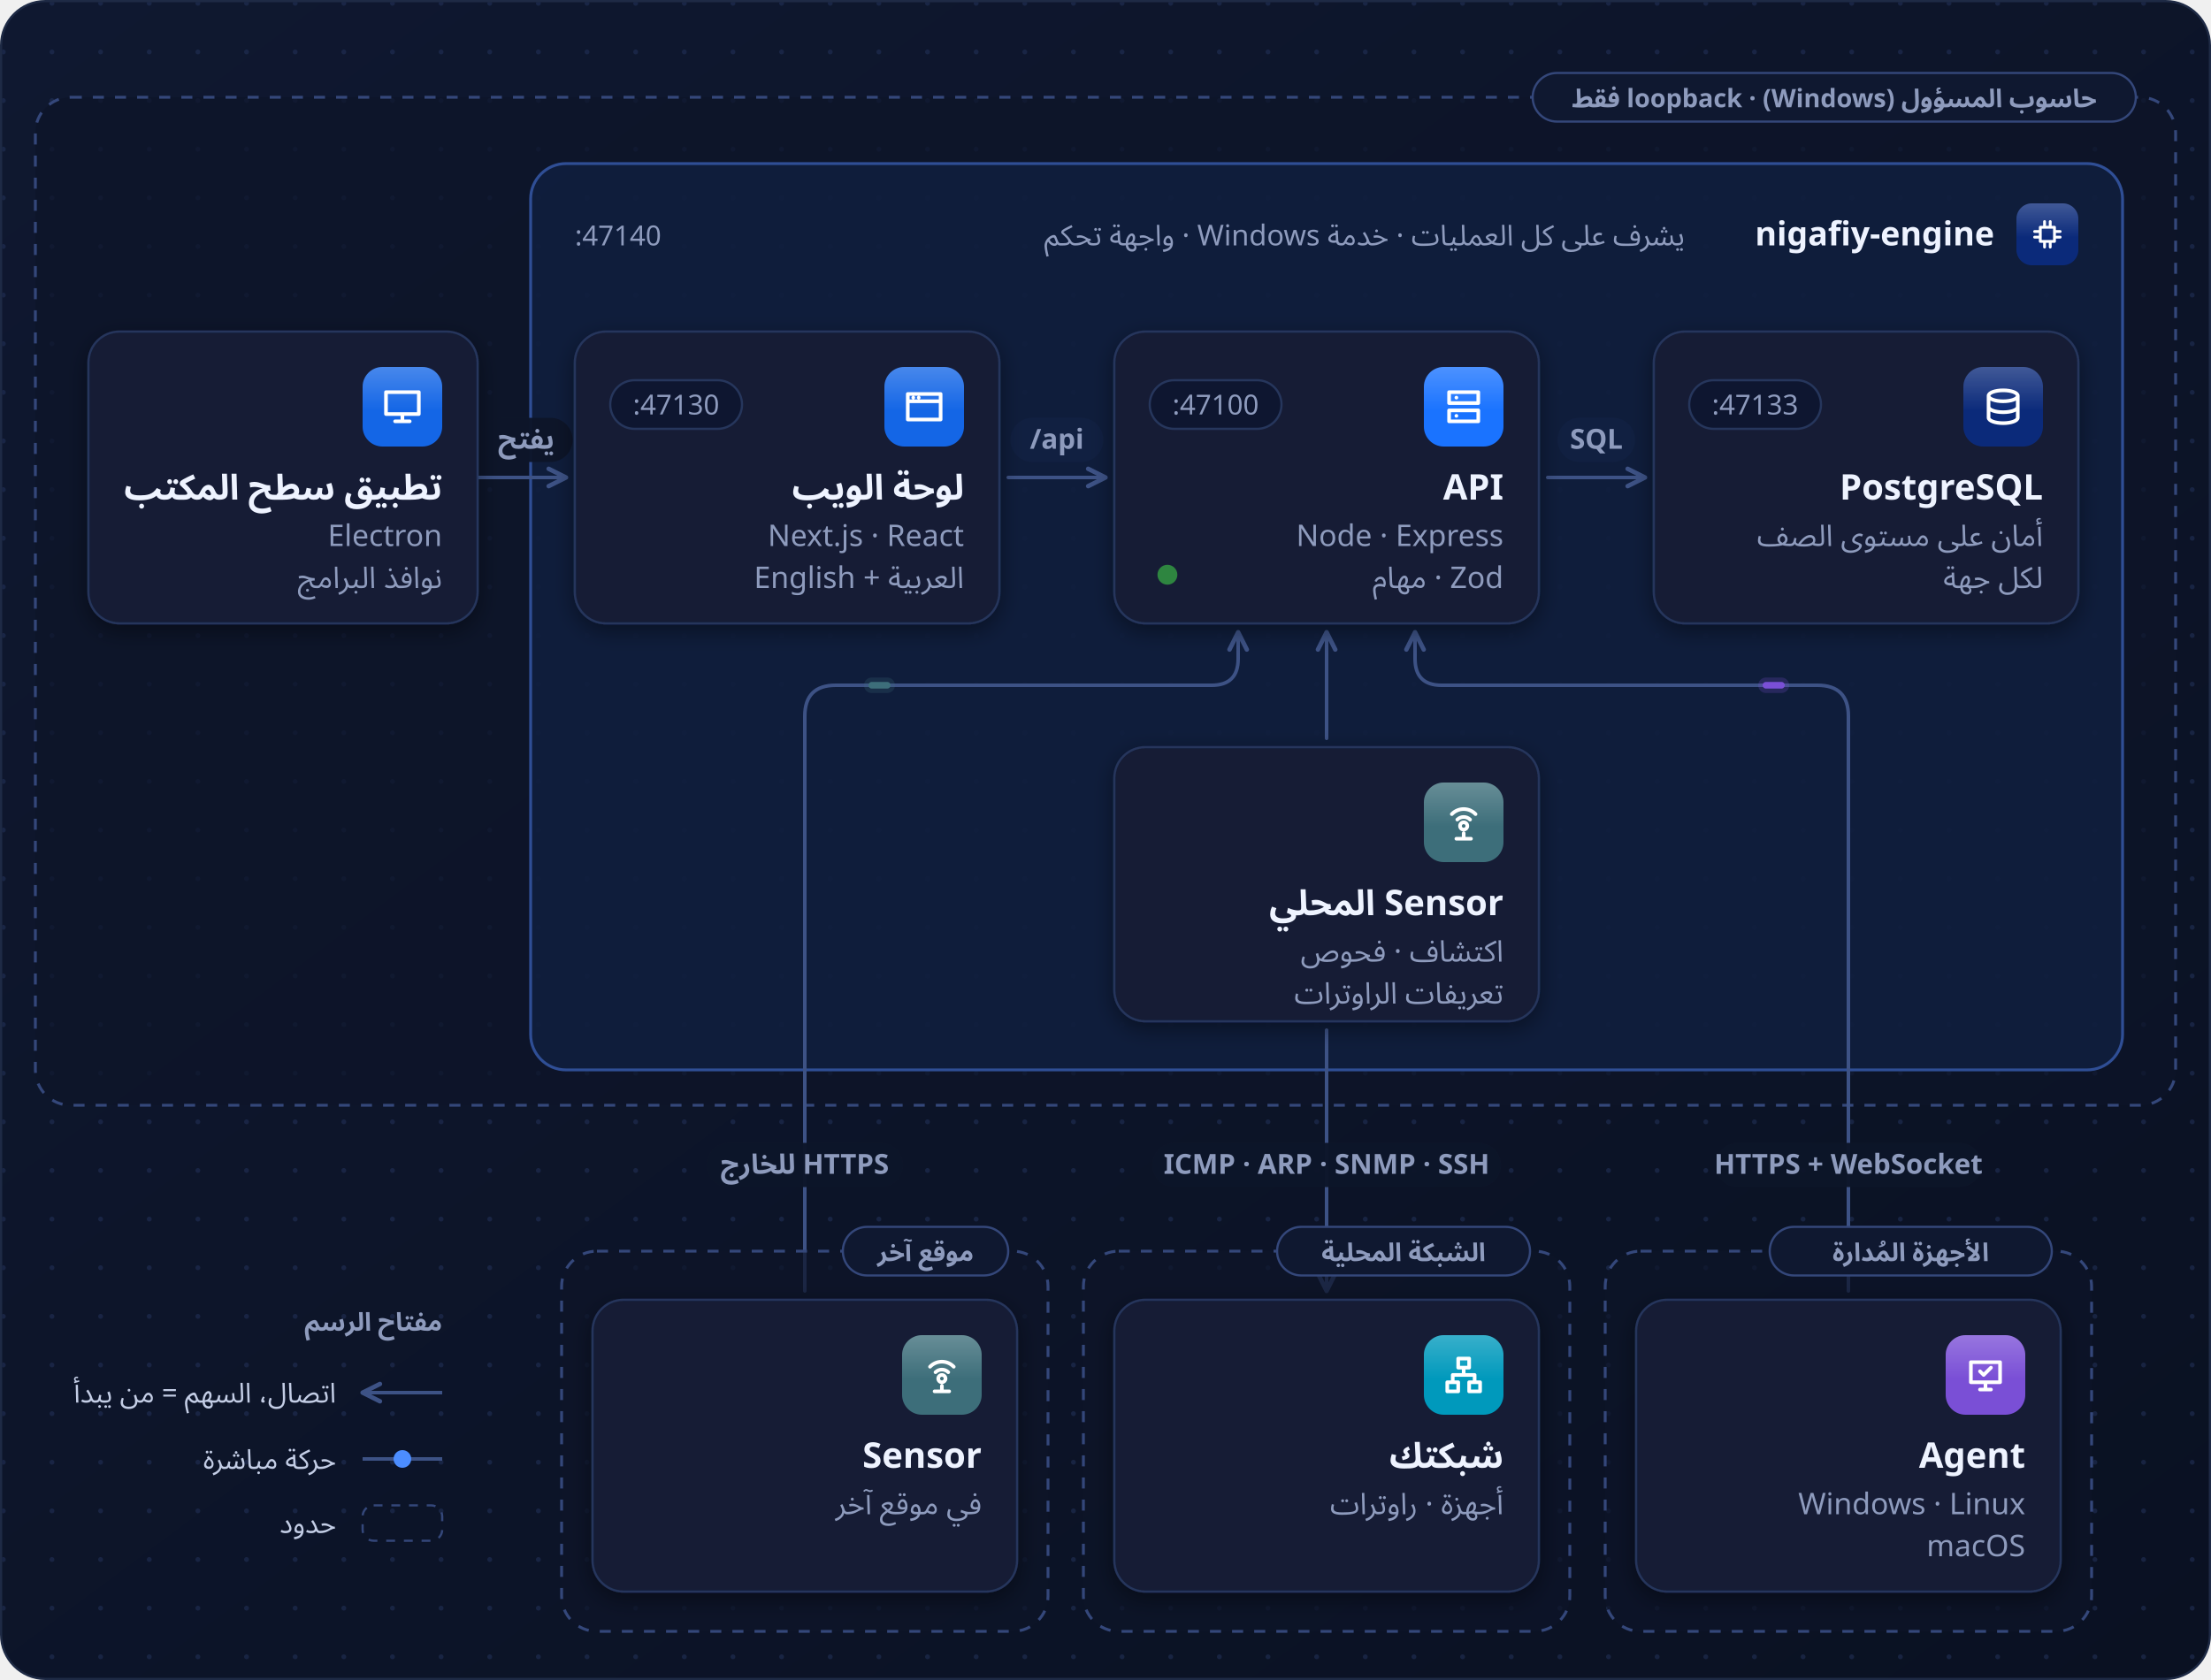
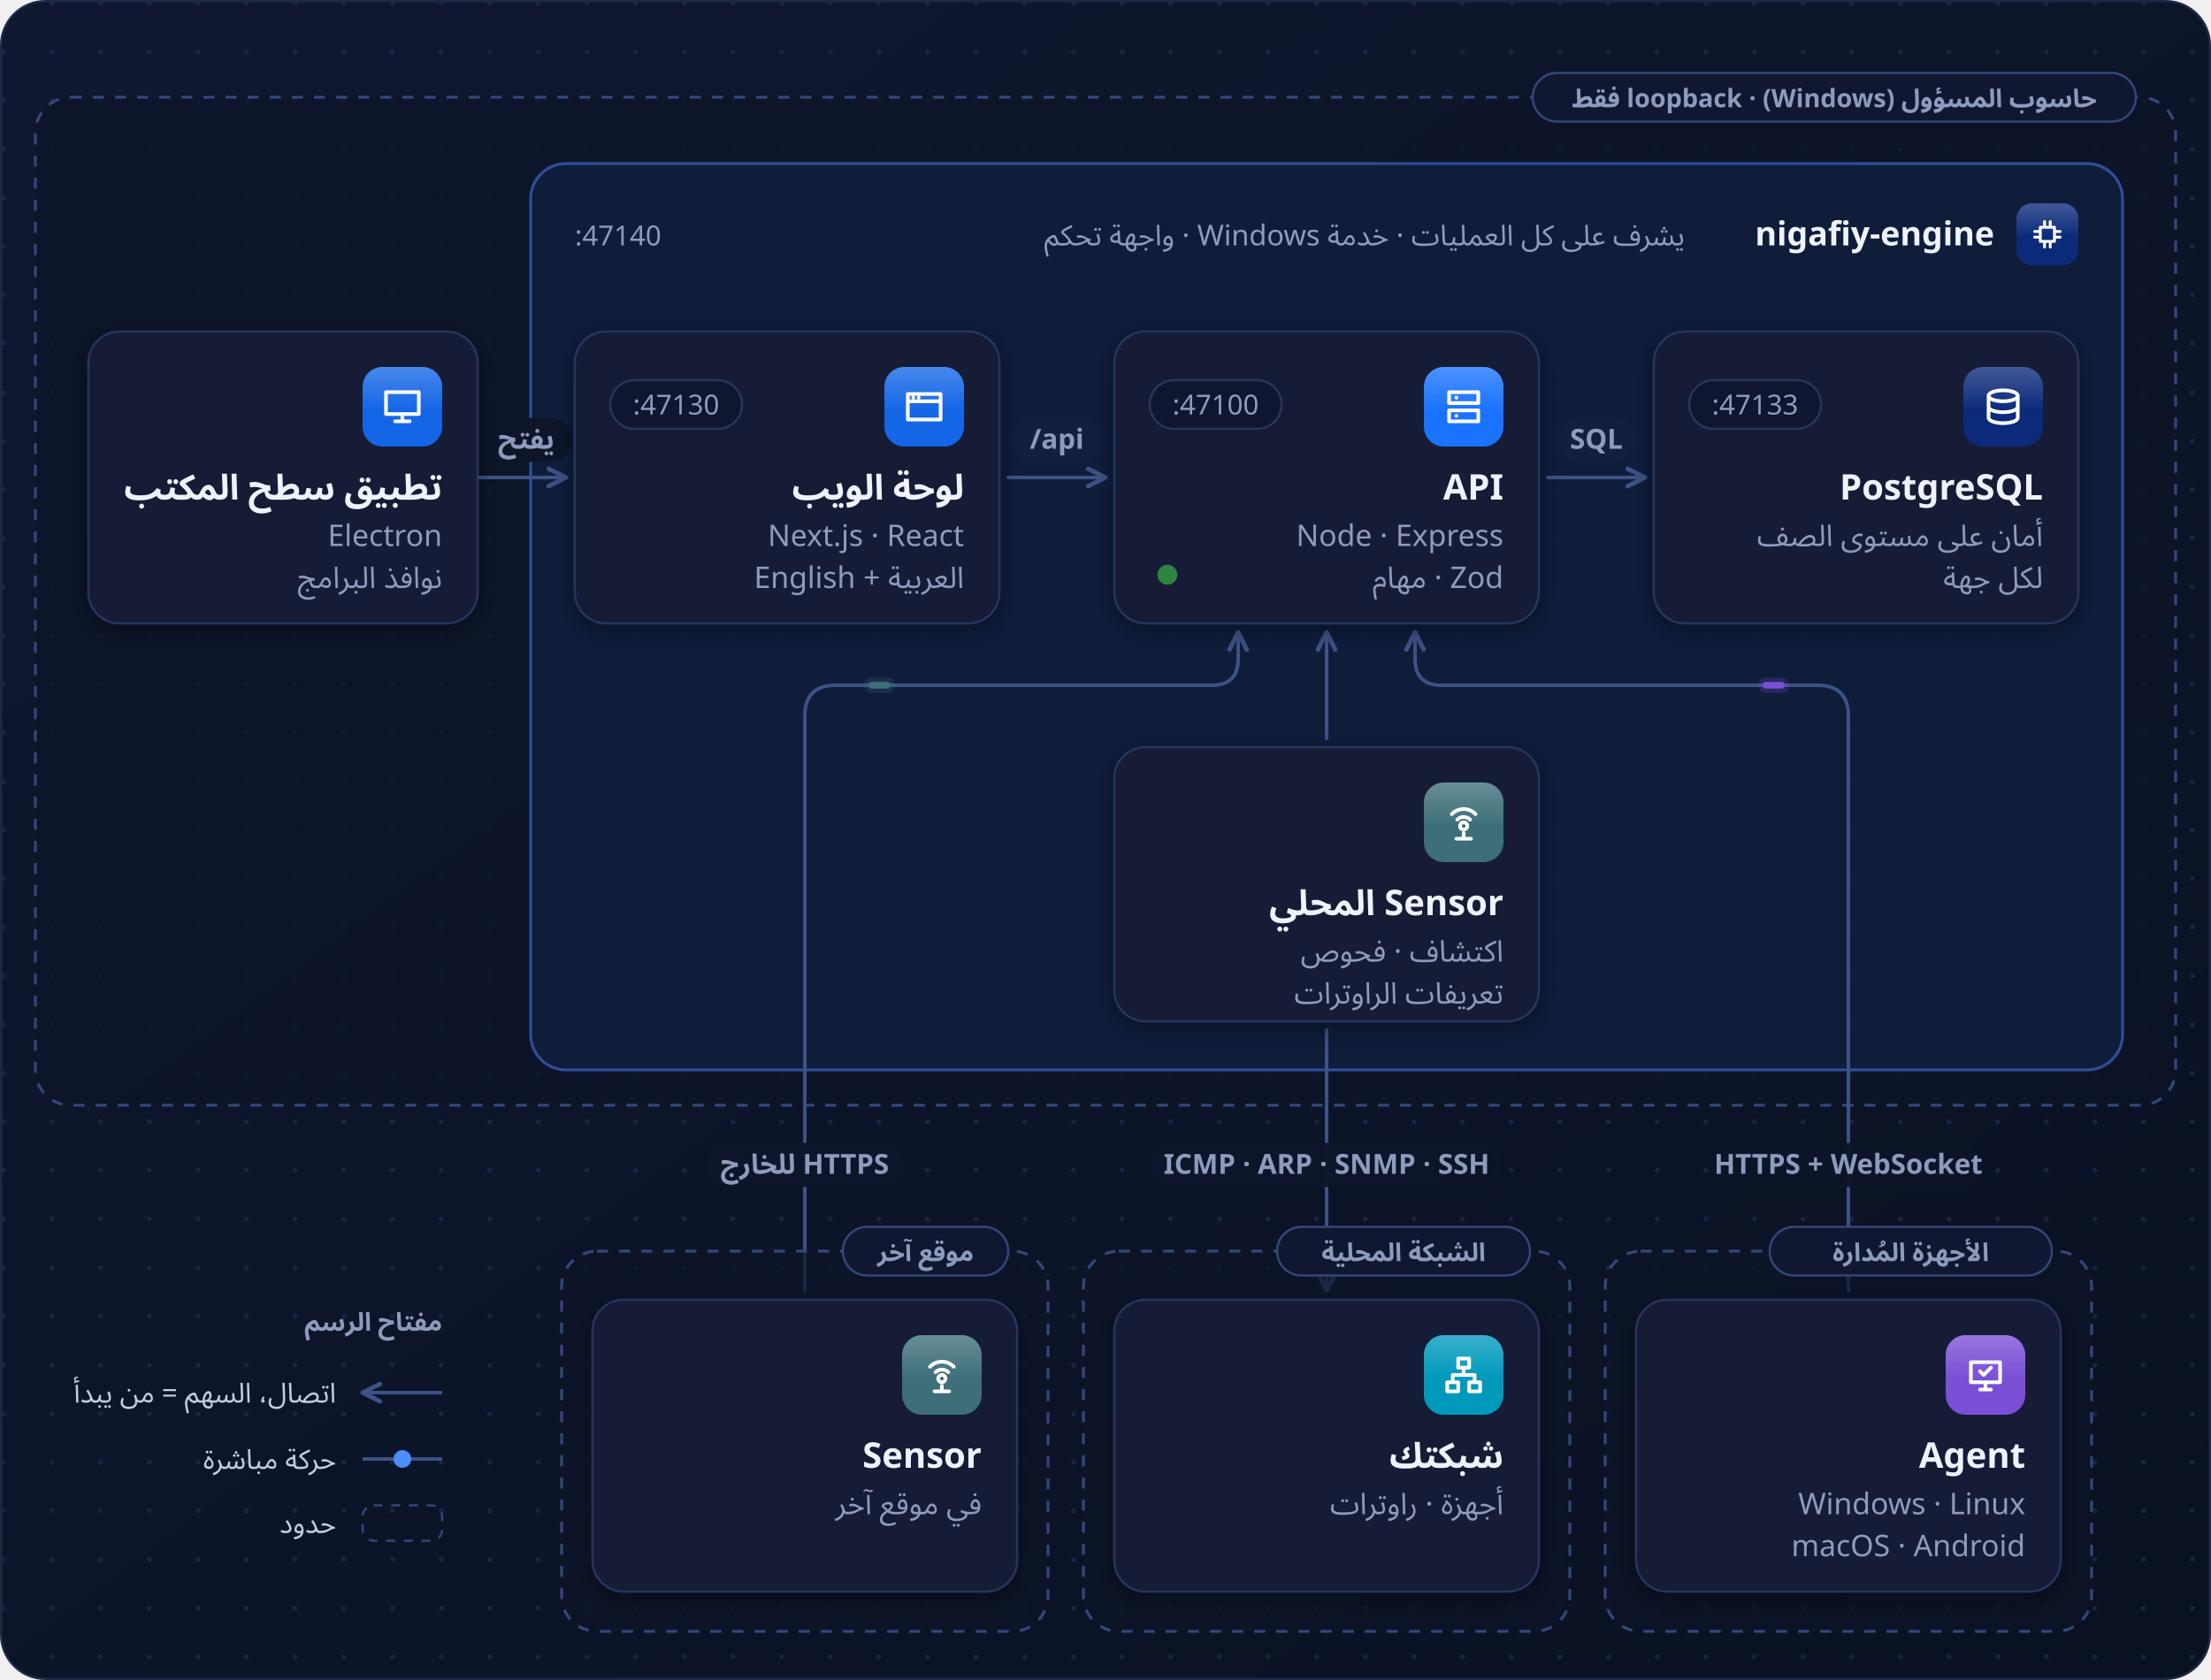
<svg xmlns="http://www.w3.org/2000/svg" viewBox="0 0 1000 760" width="1000" height="760" role="img" aria-labelledby="t d" xml:lang="ar">
  <defs>
    <linearGradient id="bg" x1="0" y1="0" x2="1" y2="1">
      <stop offset="0" stop-color="#0F1830" />
      <stop offset="1" stop-color="#0A1122" />
    </linearGradient>
    <linearGradient id="tileLight" x1="0" y1="0" x2="0" y2="1">
      <stop offset="0" stop-color="#fff" stop-opacity=".22" />
      <stop offset=".55" stop-color="#fff" stop-opacity="0" />
    </linearGradient>
    <pattern id="dots" width="22" height="22" patternUnits="userSpaceOnUse">
      <circle cx="1.5" cy="1.5" r="1.1" fill="#22325A" />
    </pattern>
    <filter id="sh" x="-10%" y="-20%" width="120%" height="150%">
      <feDropShadow dx="0" dy="3" stdDeviation="5" flood-color="#000000" flood-opacity="0.4" />
    </filter>
    <marker id="arrow" viewBox="0 0 10 10" refX="8.5" refY="5" markerWidth="7" markerHeight="7" orient="auto-start-reverse">
      <path d="M1.5 1.5L8.5 5L1.5 8.5" fill="none" stroke="#3D5285" stroke-width="1.8" stroke-linecap="round" stroke-linejoin="round" />
    </marker>
    <marker id="arrowA" viewBox="0 0 10 10" refX="8.5" refY="5" markerWidth="7" markerHeight="7" orient="auto-start-reverse">
      <path d="M1.5 1.5L8.5 5L1.5 8.5" fill="none" stroke="#4C8DFF" stroke-width="1.8" stroke-linecap="round" stroke-linejoin="round" />
    </marker>
    <marker id="arrowP" viewBox="0 0 10 10" refX="8.5" refY="5" markerWidth="7" markerHeight="7" orient="auto-start-reverse">
      <path d="M1.5 1.5L8.5 5L1.5 8.5" fill="none" stroke="#7A4FD6" stroke-width="1.8" stroke-linecap="round" stroke-linejoin="round" />
    </marker>
    <marker id="arrowR" viewBox="0 0 10 10" refX="8.5" refY="5" markerWidth="7" markerHeight="7" orient="auto-start-reverse">
      <path d="M1.5 1.5L8.5 5L1.5 8.5" fill="none" stroke="#D13438" stroke-width="1.8" stroke-linecap="round" stroke-linejoin="round" />
    </marker>
    <style>
text{font-family:-apple-system, BlinkMacSystemFont, 'Segoe UI', 'Noto Sans', 'Noto Sans Arabic', Tahoma, Helvetica, Arial, sans-serif}
.pk{animation-name:pk;animation-iteration-count:infinite;animation-timing-function:cubic-bezier(.45,0,.4,1)}
@keyframes pk{0%{stroke-dashoffset:8}62%,100%{stroke-dashoffset:-101}}

.live{animation:blink 2.4s ease-in-out infinite}
.liveRing{transform-box:fill-box;transform-origin:center;animation:ring 2.4s ease-out infinite;opacity:0}
@keyframes blink{0%,100%{opacity:1}50%{opacity:.55}}
@keyframes ring{0%{transform:scale(1);opacity:.8}70%,100%{transform:scale(3);opacity:0}}
@media (prefers-reduced-motion: reduce){*{animation:none!important}.pk{display:none}.rm-show{opacity:1!important}}
</style>
  </defs>
  <rect x=".5" y=".5" width="999" height="759" rx="20" fill="url(#bg)" stroke="#1E2A45" />
  <rect x="1" y="1" width="998" height="758" rx="20" fill="url(#dots)" opacity=".55" />
  <rect x="16" y="44" width="968" height="456" rx="16" fill="#0D1529" fill-opacity=".7" stroke="#34477A" stroke-width="1.3" stroke-dasharray="5 5" />
  <rect x="693.2" y="33" width="272.8" height="22" rx="11" fill="#0F1830" stroke="#34477A" />
  <text x="829.6" y="48.5" text-anchor="middle" font-size="11.5" font-weight="700" fill="#8E9BBD" direction="rtl">حاسوب المسؤول (Windows) · loopback فقط</text>
  <rect x="240" y="74" width="720" height="410" rx="16" fill="#112042" fill-opacity=".75" stroke="#2F4E95" stroke-width="1.3" />
  <g>
    <rect x="912" y="92" width="28" height="28" rx="7" fill="#0B2A7A" />
    <rect x="912" y="92" width="28" height="28" rx="7" fill="url(#tileLight)" />
    <path d="M7 7h10v10H7zM10 3v4M14 3v4M10 17v4M14 17v4M3 10h4M3 14h4M17 10h4M17 14h4" transform="translate(918.3 98.3) scale(0.6417)" fill="none" stroke="#fff" stroke-width="2" stroke-linecap="round" stroke-linejoin="round" />
  </g>
  <text x="902" y="111" font-size="15" font-weight="700" fill="#EEF3FF" font-family="ui-monospace, SFMono-Regular, 'Cascadia Mono', Consolas, 'Liberation Mono', monospace" direction="rtl">nigafiy-engine</text>
  <text x="762" y="111" font-size="13" fill="#8E9BBD" direction="rtl">يشرف على كل العمليات · خدمة Windows · واجهة تحكم</text>
  <text x="260" y="111" font-size="12.5" fill="#8E9BBD" font-family="ui-monospace, SFMono-Regular, 'Cascadia Mono', Consolas, 'Liberation Mono', monospace">:47140</text>
  <path d="M216 216H256" fill="none" stroke="#3D5285" stroke-width="1.6" stroke-linecap="round" stroke-linejoin="round" marker-end="url(#arrow)" />
  <path class="pk glow" style="animation-duration:4.2s;animation-delay:-1s" d="M216 216H256" pathLength="100" fill="none" stroke="#4C8DFF" stroke-width="7" stroke-linecap="round" stroke-dasharray="7 300" stroke-dashoffset="8" opacity=".22" />
  <path class="pk" style="animation-duration:4.2s;animation-delay:-1s" d="M216 216H256" pathLength="100" fill="none" stroke="#4C8DFF" stroke-width="3" stroke-linecap="round" stroke-dasharray="7 300" stroke-dashoffset="8" />
  <path d="M456 216H500" fill="none" stroke="#3D5285" stroke-width="1.6" stroke-linecap="round" stroke-linejoin="round" marker-end="url(#arrow)" />
  <path class="pk glow" style="animation-duration:3.4s;animation-delay:-0.4s" d="M456 216H500" pathLength="100" fill="none" stroke="#4C8DFF" stroke-width="7" stroke-linecap="round" stroke-dasharray="7 300" stroke-dashoffset="8" opacity=".22" />
  <path class="pk" style="animation-duration:3.4s;animation-delay:-0.4s" d="M456 216H500" pathLength="100" fill="none" stroke="#4C8DFF" stroke-width="3" stroke-linecap="round" stroke-dasharray="7 300" stroke-dashoffset="8" />
  <path d="M700 216H744" fill="none" stroke="#3D5285" stroke-width="1.6" stroke-linecap="round" stroke-linejoin="round" marker-end="url(#arrow)" />
  <path class="pk glow" style="animation-duration:3.4s;animation-delay:-2.1s" d="M700 216H744" pathLength="100" fill="none" stroke="#4C8DFF" stroke-width="7" stroke-linecap="round" stroke-dasharray="7 300" stroke-dashoffset="8" opacity=".22" />
  <path class="pk" style="animation-duration:3.4s;animation-delay:-2.1s" d="M700 216H744" pathLength="100" fill="none" stroke="#4C8DFF" stroke-width="3" stroke-linecap="round" stroke-dasharray="7 300" stroke-dashoffset="8" />
  <path d="M600 334V286" fill="none" stroke="#3D5285" stroke-width="1.6" stroke-linecap="round" stroke-linejoin="round" marker-end="url(#arrow)" />
  <path class="pk glow" style="animation-duration:3s;animation-delay:-1.6s" d="M600 334V286" pathLength="100" fill="none" stroke="#3D6E7A" stroke-width="7" stroke-linecap="round" stroke-dasharray="7 300" stroke-dashoffset="8" opacity=".22" />
  <path class="pk" style="animation-duration:3s;animation-delay:-1.6s" d="M600 334V286" pathLength="100" fill="none" stroke="#3D6E7A" stroke-width="3" stroke-linecap="round" stroke-dasharray="7 300" stroke-dashoffset="8" />
  <path d="M364 584L364 324Q364 310 378 310L548 310Q560 310 560 298L560 286" fill="none" stroke="#3D5285" stroke-width="1.6" stroke-linecap="round" stroke-linejoin="round" marker-end="url(#arrow)" />
  <path class="pk glow" style="animation-duration:4.6s;animation-delay:-0.3s" d="M364 584L364 324Q364 310 378 310L548 310Q560 310 560 298L560 286" pathLength="100" fill="none" stroke="#3D6E7A" stroke-width="7" stroke-linecap="round" stroke-dasharray="7 300" stroke-dashoffset="8" opacity=".22" />
  <path class="pk" style="animation-duration:4.6s;animation-delay:-0.3s" d="M364 584L364 324Q364 310 378 310L548 310Q560 310 560 298L560 286" pathLength="100" fill="none" stroke="#3D6E7A" stroke-width="3" stroke-linecap="round" stroke-dasharray="7 300" stroke-dashoffset="8" />
  <path d="M836 584L836 324Q836 310 822 310L652 310Q640 310 640 298L640 286" fill="none" stroke="#3D5285" stroke-width="1.6" stroke-linecap="round" stroke-linejoin="round" marker-end="url(#arrow)" />
  <path class="pk glow" style="animation-duration:4.6s;animation-delay:-2.6s" d="M836 584L836 324Q836 310 822 310L652 310Q640 310 640 298L640 286" pathLength="100" fill="none" stroke="#7A4FD6" stroke-width="7" stroke-linecap="round" stroke-dasharray="7 300" stroke-dashoffset="8" opacity=".22" />
  <path class="pk" style="animation-duration:4.6s;animation-delay:-2.6s" d="M836 584L836 324Q836 310 822 310L652 310Q640 310 640 298L640 286" pathLength="100" fill="none" stroke="#7A4FD6" stroke-width="3" stroke-linecap="round" stroke-dasharray="7 300" stroke-dashoffset="8" />
  <path d="M600 466V584" fill="none" stroke="#3D5285" stroke-width="1.6" stroke-linecap="round" stroke-linejoin="round" marker-end="url(#arrow)" />
  <path class="pk glow" style="animation-duration:3.6s;animation-delay:-0.8s" d="M600 466V584" pathLength="100" fill="none" stroke="#0099BC" stroke-width="7" stroke-linecap="round" stroke-dasharray="7 300" stroke-dashoffset="8" opacity=".22" />
  <path class="pk" style="animation-duration:3.6s;animation-delay:-0.8s" d="M600 466V584" pathLength="100" fill="none" stroke="#0099BC" stroke-width="3" stroke-linecap="round" stroke-dasharray="7 300" stroke-dashoffset="8" />
  <rect x="217" y="189" width="42" height="20" rx="10" fill="#0D1529" opacity=".96" />
  <text x="238" y="203" text-anchor="middle" font-size="12.5" font-weight="600" fill="#8E9BBD">يفتح</text>
  <rect x="457" y="189" width="42" height="20" rx="10" fill="#112042" opacity=".96" />
  <text x="478" y="203" text-anchor="middle" font-size="12.5" font-weight="600" fill="#8E9BBD">/api</text>
  <rect x="704.5" y="189" width="35" height="20" rx="10" fill="#112042" opacity=".96" />
  <text x="722" y="203" text-anchor="middle" font-size="12.5" font-weight="600" fill="#8E9BBD">SQL</text>
  <rect x="319.5" y="517" width="89" height="20" rx="10" fill="#0d1529" opacity=".96" />
  <text x="364" y="531" text-anchor="middle" font-size="12.5" font-weight="600" fill="#8E9BBD" direction="rtl">HTTPS للخارج</text>
  <rect x="775.9" y="517" width="120.3" height="20" rx="10" fill="#0d1529" opacity=".96" />
  <text x="836" y="531" text-anchor="middle" font-size="12.5" font-weight="600" fill="#8E9BBD" direction="rtl">HTTPS + WebSocket</text>
  <rect x="521.1" y="517" width="157.8" height="20" rx="10" fill="#0d1529" opacity=".96" />
  <text x="600" y="531" text-anchor="middle" font-size="12.5" font-weight="600" fill="#8E9BBD" direction="rtl">ICMP · ARP · SNMP · SSH</text>
  <g>
    <rect x="40" y="150" width="176" height="132" rx="14" fill="#131D36" stroke="#26365C" filter="url(#sh)" />
    <g>
      <rect x="164" y="166" width="36" height="36" rx="9" fill="#1466E6" />
      <rect x="164" y="166" width="36" height="36" rx="9" fill="url(#tileLight)" />
      <path d="M3 4h18v12H3zM8 20h8M12 16v4" transform="translate(172.1 174.1) scale(0.825)" fill="none" stroke="#fff" stroke-width="2" stroke-linecap="round" stroke-linejoin="round" />
    </g>
    <text x="200" y="226" font-size="16" font-weight="700" fill="#EEF3FF" direction="rtl">تطبيق سطح المكتب</text>
    <text x="200" y="247" font-size="13.5" fill="#8E9BBD" direction="rtl">Electron</text>
    <text x="200" y="266" font-size="13.5" fill="#8E9BBD" direction="rtl">نوافذ البرامج</text>
  </g>
  <g>
    <rect x="260" y="150" width="192" height="132" rx="14" fill="#131D36" stroke="#26365C" filter="url(#sh)" />
    <g>
      <rect x="400" y="166" width="36" height="36" rx="9" fill="#1466E6" />
      <rect x="400" y="166" width="36" height="36" rx="9" fill="url(#tileLight)" />
      <path d="M3 5h18v14H3zM3 9h18M6 7h.01M9 7h.01" transform="translate(408.1 174.1) scale(0.825)" fill="none" stroke="#fff" stroke-width="2" stroke-linecap="round" stroke-linejoin="round" />
    </g>
    <rect x="276" y="172" width="59.6" height="22" rx="11" fill="#0E1630" stroke="#26365C" />
    <text x="305.8" y="187.5" text-anchor="middle" font-size="12.5" fill="#8E9BBD" font-family="ui-monospace, SFMono-Regular, 'Cascadia Mono', Consolas, 'Liberation Mono', monospace">:47130</text>
    <text x="436" y="226" font-size="16" font-weight="700" fill="#EEF3FF" direction="rtl">لوحة الويب</text>
    <text x="436" y="247" font-size="13.5" fill="#8E9BBD" direction="rtl">Next.js · React</text>
    <text x="436" y="266" font-size="13.5" fill="#8E9BBD" direction="rtl">العربية + English</text>
  </g>
  <g>
    <rect x="504" y="150" width="192" height="132" rx="14" fill="#131D36" stroke="#26365C" filter="url(#sh)" />
    <g>
      <rect x="644" y="166" width="36" height="36" rx="9" fill="#1A73FF" />
      <rect x="644" y="166" width="36" height="36" rx="9" fill="url(#tileLight)" />
      <path d="M4 4h16v6H4zM4 14h16v6H4zM8 7h.01M8 17h.01" transform="translate(652.1 174.1) scale(0.825)" fill="none" stroke="#fff" stroke-width="2" stroke-linecap="round" stroke-linejoin="round" />
    </g>
    <rect x="520" y="172" width="59.6" height="22" rx="11" fill="#0E1630" stroke="#26365C" />
    <text x="549.8" y="187.5" text-anchor="middle" font-size="12.5" fill="#8E9BBD" font-family="ui-monospace, SFMono-Regular, 'Cascadia Mono', Consolas, 'Liberation Mono', monospace">:47100</text>
    <text x="680" y="226" font-size="16" font-weight="700" fill="#EEF3FF" direction="rtl">API</text>
    <text x="680" y="247" font-size="13.5" fill="#8E9BBD" direction="rtl">Node · Express</text>
    <text x="680" y="266" font-size="13.5" fill="#8E9BBD" direction="rtl">Zod · مهام</text>
  </g>
  <g>
    <rect x="748" y="150" width="192" height="132" rx="14" fill="#131D36" stroke="#26365C" filter="url(#sh)" />
    <g>
      <rect x="888" y="166" width="36" height="36" rx="9" fill="#0B2A7A" />
      <rect x="888" y="166" width="36" height="36" rx="9" fill="url(#tileLight)" />
      <path d="M4 6c0-1.7 3.6-3 8-3s8 1.3 8 3-3.6 3-8 3-8-1.3-8-3zM4 6v12c0 1.7 3.6 3 8 3s8-1.3 8-3V6M4 12c0 1.7 3.6 3 8 3s8-1.3 8-3" transform="translate(896.1 174.1) scale(0.825)" fill="none" stroke="#fff" stroke-width="2" stroke-linecap="round" stroke-linejoin="round" />
    </g>
    <rect x="764" y="172" width="59.6" height="22" rx="11" fill="#0E1630" stroke="#26365C" />
    <text x="793.8" y="187.5" text-anchor="middle" font-size="12.5" fill="#8E9BBD" font-family="ui-monospace, SFMono-Regular, 'Cascadia Mono', Consolas, 'Liberation Mono', monospace">:47133</text>
    <text x="924" y="226" font-size="16" font-weight="700" fill="#EEF3FF" direction="rtl">PostgreSQL</text>
    <text x="924" y="247" font-size="13.5" fill="#8E9BBD" direction="rtl">أمان على مستوى الصف</text>
    <text x="924" y="266" font-size="13.5" fill="#8E9BBD" direction="rtl">لكل جهة</text>
  </g>
  <g>
    <rect x="504" y="338" width="192" height="124" rx="14" fill="#131D36" stroke="#26365C" filter="url(#sh)" />
    <g>
      <rect x="644" y="354" width="36" height="36" rx="9" fill="#3D6E7A" />
      <rect x="644" y="354" width="36" height="36" rx="9" fill="url(#tileLight)" />
      <path d="M12 18v3M8 21h8M12 14m-2 0a2 2 0 1 0 4 0a2 2 0 1 0-4 0M8.5 10.5a5 5 0 0 1 7 0M5.5 7.5a9 9 0 0 1 13 0" transform="translate(652.1 362.1) scale(0.825)" fill="none" stroke="#fff" stroke-width="2" stroke-linecap="round" stroke-linejoin="round" />
    </g>
    <text x="680" y="414" font-size="16" font-weight="700" fill="#EEF3FF" direction="rtl">Sensor المحلي</text>
    <text x="680" y="435" font-size="13.5" fill="#8E9BBD" direction="rtl">اكتشاف · فحوص</text>
    <text x="680" y="454" font-size="13.5" fill="#8E9BBD" direction="rtl">تعريفات الراوترات</text>
  </g>
  <rect x="254" y="566" width="220" height="172" rx="16" fill="#0D1529" fill-opacity=".7" stroke="#34477A" stroke-width="1.3" stroke-dasharray="5 5" />
  <rect x="381.2" y="555" width="74.8" height="22" rx="11" fill="#0F1830" stroke="#34477A" />
  <text x="418.6" y="570.5" text-anchor="middle" font-size="11.5" font-weight="700" fill="#8E9BBD" direction="rtl">موقع آخر</text>
  <rect x="490" y="566" width="220" height="172" rx="16" fill="#0D1529" fill-opacity=".7" stroke="#34477A" stroke-width="1.3" stroke-dasharray="5 5" />
  <rect x="577.6" y="555" width="114.4" height="22" rx="11" fill="#0F1830" stroke="#34477A" />
  <text x="634.8" y="570.5" text-anchor="middle" font-size="11.5" font-weight="700" fill="#8E9BBD" direction="rtl">الشبكة المحلية</text>
  <rect x="726" y="566" width="220" height="172" rx="16" fill="#0D1529" fill-opacity=".7" stroke="#34477A" stroke-width="1.3" stroke-dasharray="5 5" />
  <rect x="800.4" y="555" width="127.6" height="22" rx="11" fill="#0F1830" stroke="#34477A" />
  <text x="864.2" y="570.5" text-anchor="middle" font-size="11.5" font-weight="700" fill="#8E9BBD" direction="rtl">الأجهزة المُدارة</text>
  <g>
    <rect x="268" y="588" width="192" height="132" rx="14" fill="#131D36" stroke="#26365C" filter="url(#sh)" />
    <g>
      <rect x="408" y="604" width="36" height="36" rx="9" fill="#3D6E7A" />
      <rect x="408" y="604" width="36" height="36" rx="9" fill="url(#tileLight)" />
      <path d="M12 18v3M8 21h8M12 14m-2 0a2 2 0 1 0 4 0a2 2 0 1 0-4 0M8.5 10.5a5 5 0 0 1 7 0M5.5 7.5a9 9 0 0 1 13 0" transform="translate(416.1 612.1) scale(0.825)" fill="none" stroke="#fff" stroke-width="2" stroke-linecap="round" stroke-linejoin="round" />
    </g>
    <text x="444" y="664" font-size="16" font-weight="700" fill="#EEF3FF" direction="rtl">Sensor</text>
    <text x="444" y="685" font-size="13.5" fill="#8E9BBD" direction="rtl">في موقع آخر</text>
  </g>
  <g>
    <rect x="504" y="588" width="192" height="132" rx="14" fill="#131D36" stroke="#26365C" filter="url(#sh)" />
    <g>
      <rect x="644" y="604" width="36" height="36" rx="9" fill="#0099BC" />
      <rect x="644" y="604" width="36" height="36" rx="9" fill="url(#tileLight)" />
      <path d="M9 3h6v5H9zM3 16h6v5H3zM15 16h6v5h-6zM12 8v4M6 16v-4h12v4" transform="translate(652.1 612.1) scale(0.825)" fill="none" stroke="#fff" stroke-width="2" stroke-linecap="round" stroke-linejoin="round" />
    </g>
    <text x="680" y="664" font-size="16" font-weight="700" fill="#EEF3FF" direction="rtl">شبكتك</text>
    <text x="680" y="685" font-size="13.5" fill="#8E9BBD" direction="rtl">أجهزة · راوترات</text>
  </g>
  <g>
    <rect x="740" y="588" width="192" height="132" rx="14" fill="#131D36" stroke="#26365C" filter="url(#sh)" />
    <g>
      <rect x="880" y="604" width="36" height="36" rx="9" fill="#7A4FD6" />
      <rect x="880" y="604" width="36" height="36" rx="9" fill="url(#tileLight)" />
      <path d="M4 5h16v11H4zM9 20h6M12 16v4M9 10l2 2 4-4" transform="translate(888.1 612.1) scale(0.825)" fill="none" stroke="#fff" stroke-width="2" stroke-linecap="round" stroke-linejoin="round" />
    </g>
    <text x="916" y="664" font-size="16" font-weight="700" fill="#EEF3FF" direction="rtl">Agent</text>
    <text x="916" y="685" font-size="13.5" fill="#8E9BBD" direction="rtl">Windows · Linux</text>
-     <text x="916" y="704" font-size="13.5" fill="#8E9BBD" direction="rtl">macOS</text>
+     <text x="916" y="704" font-size="13.5" fill="#8E9BBD" direction="rtl">macOS · Android</text>
  </g>
  <circle class="live" cx="528" cy="260" r="4.5" fill="#2E8540" />
  <circle class="liveRing" cx="528" cy="260" r="4.5" fill="none" stroke="#2E8540" stroke-width="1.5" />
  <g>
    <text x="200" y="602" font-size="11.5" font-weight="700" fill="#8E9BBD" direction="rtl">مفتاح الرسم</text>
    <path d="M200 630H164" stroke="#3D5285" stroke-width="1.6" marker-end="url(#arrow)" />
    <text x="152" y="634.5" font-size="12.5" fill="#C3CDE5" direction="rtl">اتصال، السهم = من يبدأ</text>
    <path d="M200 660H164" stroke="#3D5285" stroke-width="1.6" />
    <circle cx="182" cy="660" r="4" fill="#4C8DFF" />
    <text x="152" y="664.5" font-size="12.5" fill="#C3CDE5" direction="rtl">حركة مباشرة</text>
    <rect x="164" y="681" width="36" height="16" rx="5" fill="none" stroke="#34477A" stroke-dasharray="4 4" />
    <text x="152" y="693.5" font-size="12.5" fill="#C3CDE5" direction="rtl">حدود</text>
  </g>
</svg>
